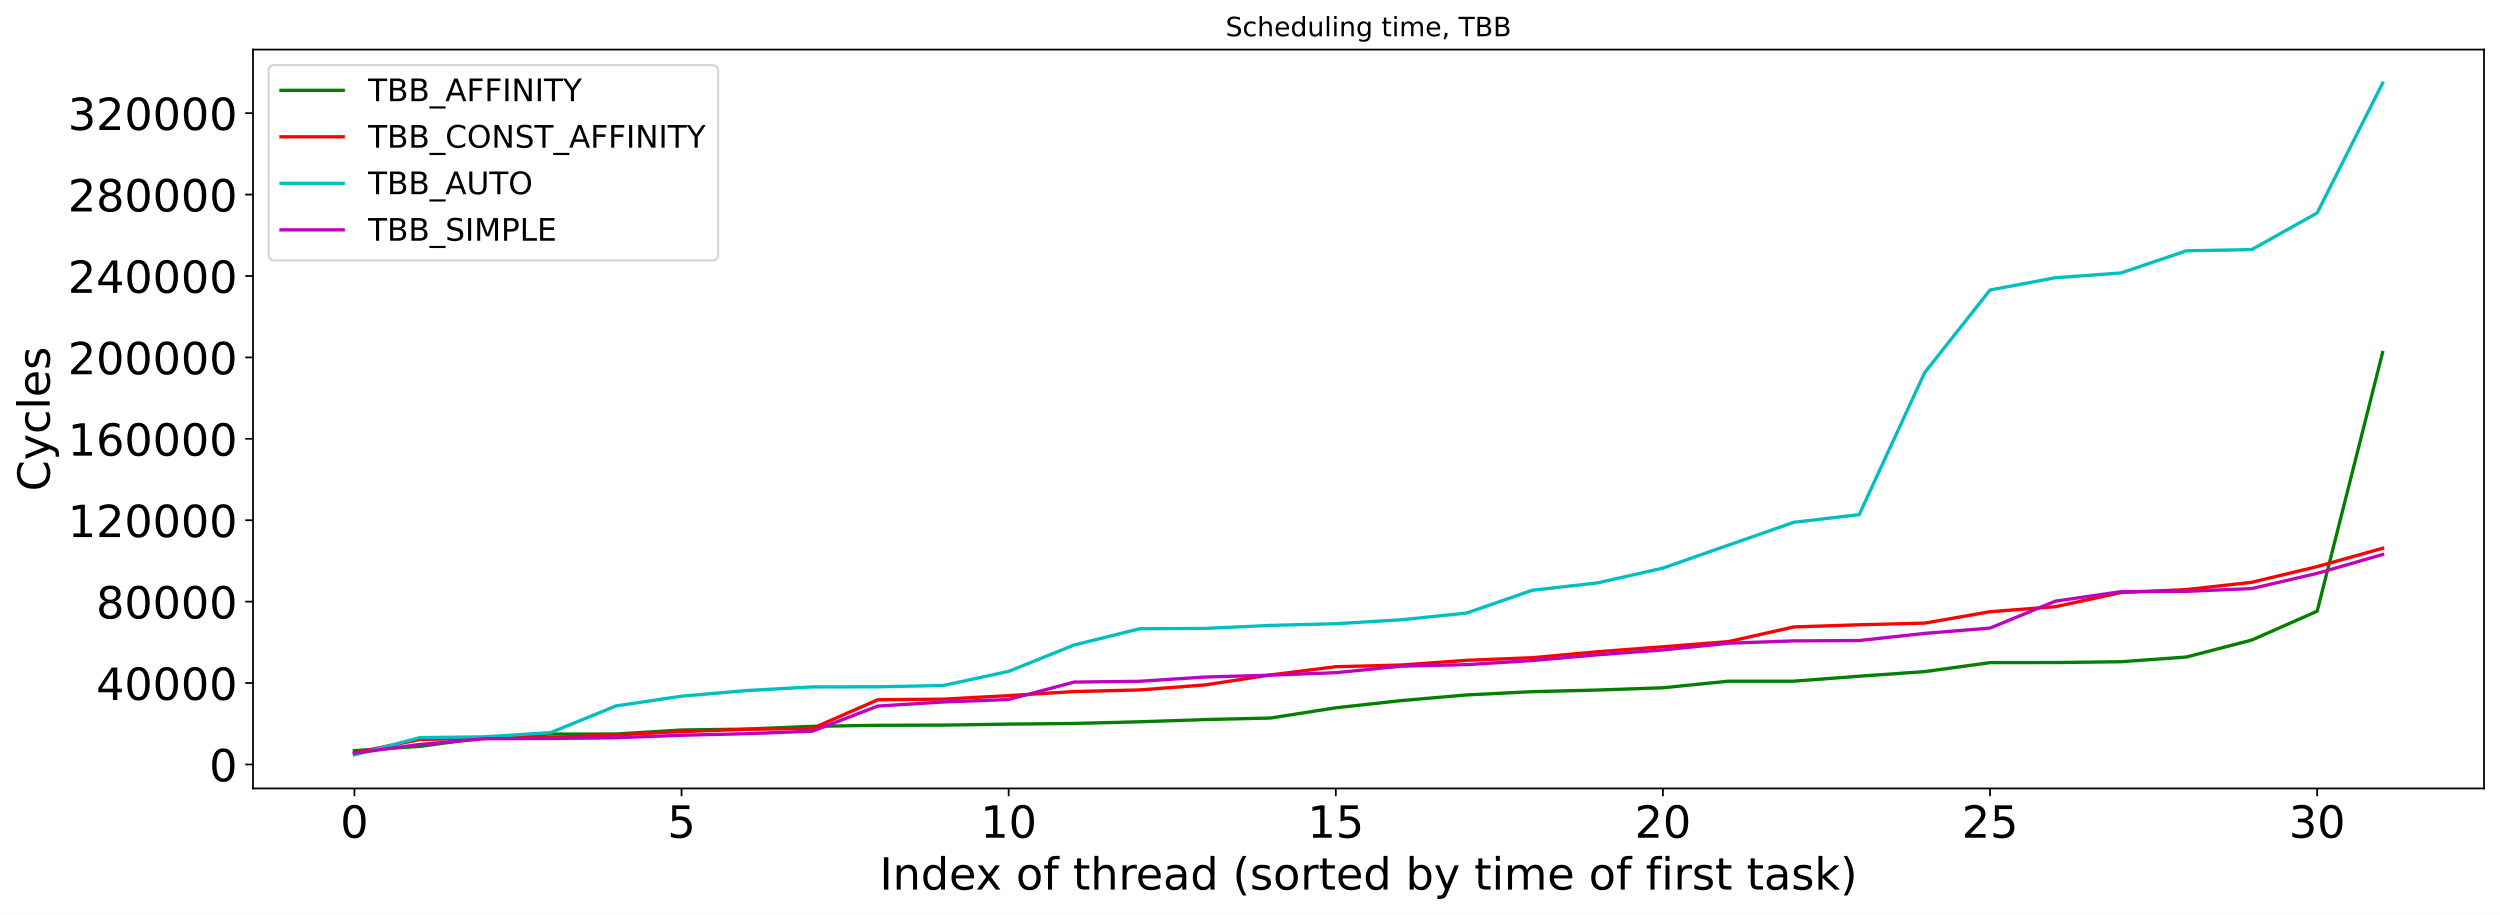
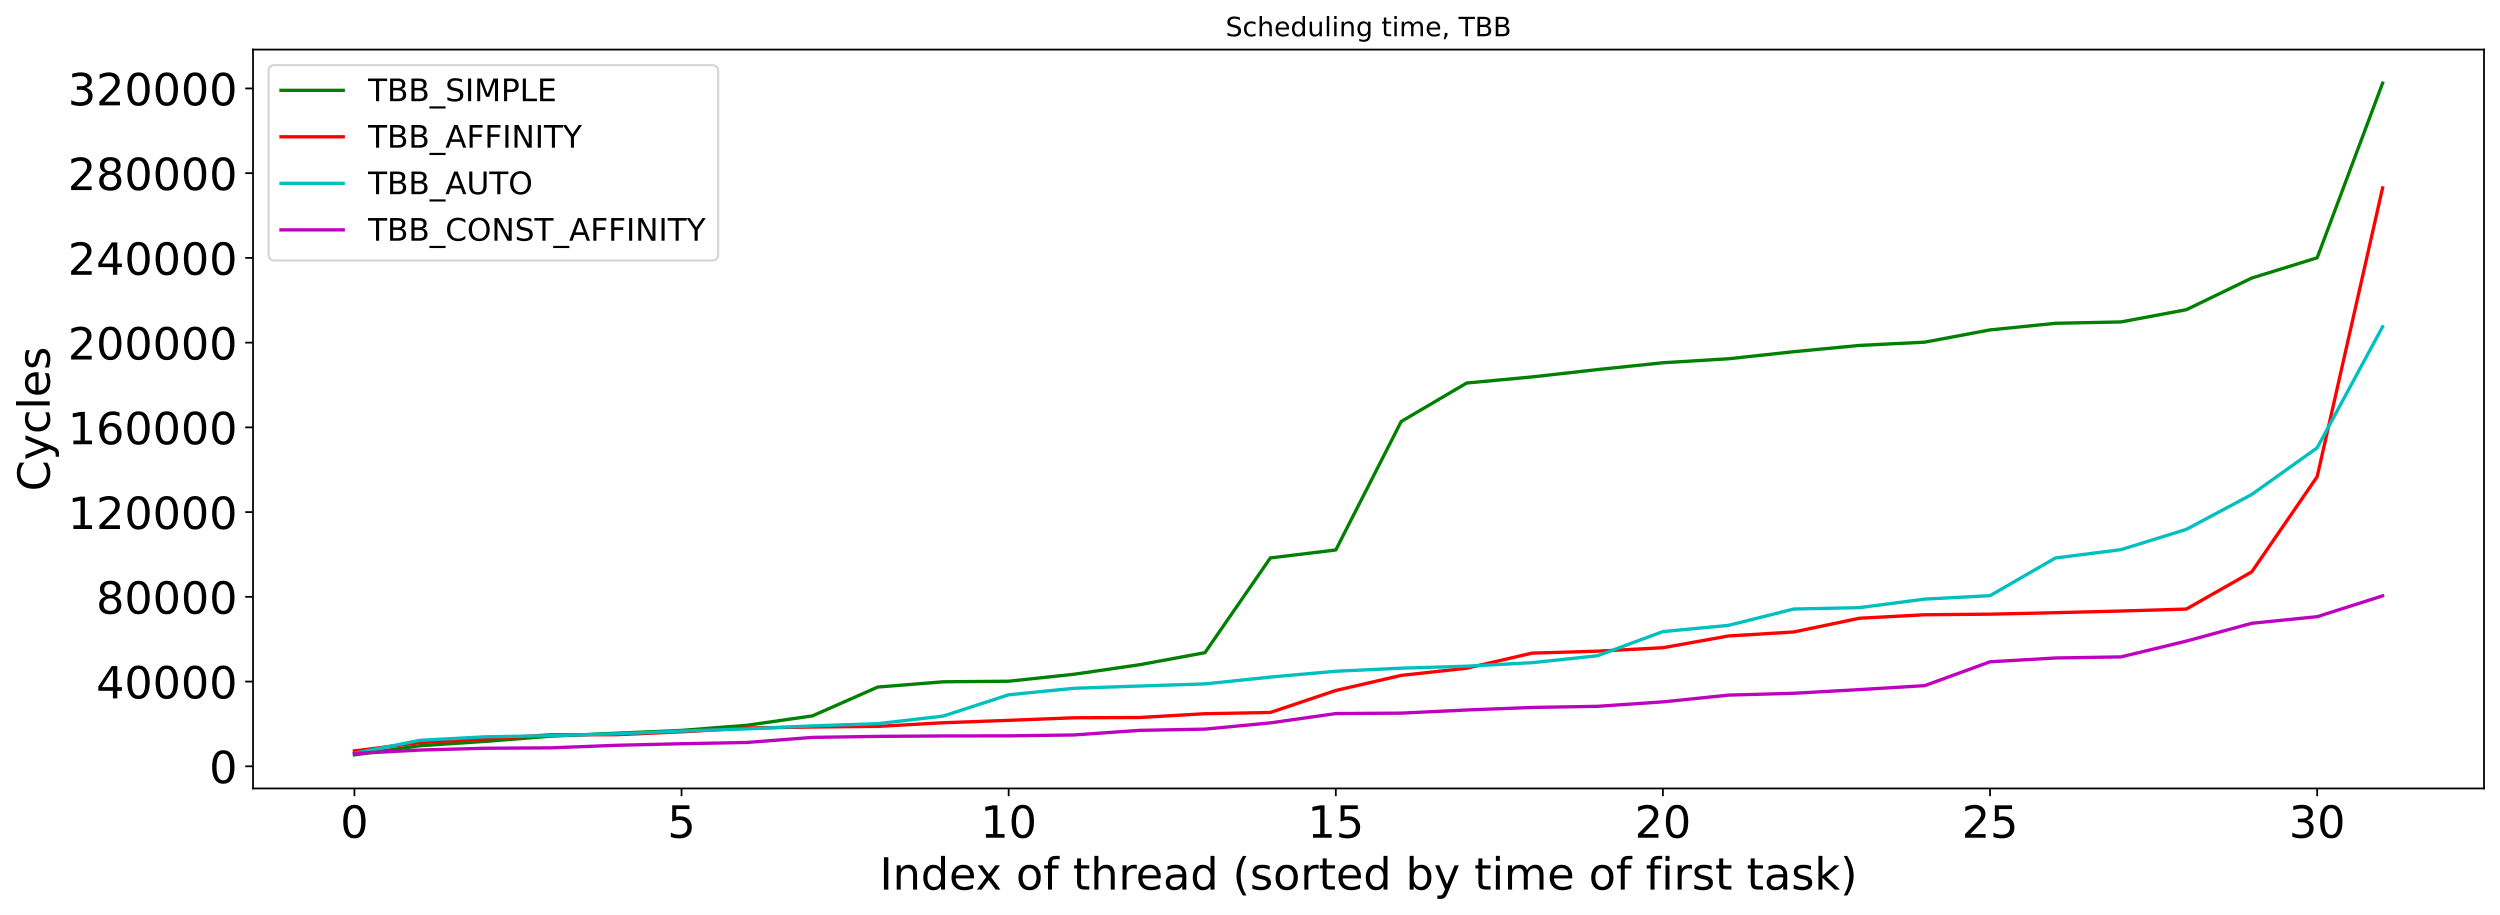
<svg xmlns="http://www.w3.org/2000/svg" xmlns:xlink="http://www.w3.org/1999/xlink" width="1125.506pt" height="411.871pt" viewBox="0 0 1125.506 411.871" version="1.1">
  <defs>
    <style type="text/css">*{stroke-linejoin: round; stroke-linecap: butt}</style>
  </defs>
  <g id="figure_1">
    <g id="patch_1">
      <path d="M -0 411.871  L 1125.506 411.871  L 1125.506 0  L -0 0  z " style="fill: #ffffff" />
    </g>
    <g id="axes_1">
      <g id="patch_2">
        <path d="M 113.906 354.958  L 1118.306 354.958  L 1118.306 22.318  L 113.906 22.318  z " style="fill: #ffffff" />
      </g>
      <g id="matplotlib.axis_1">
        <g id="xtick_1">
          <g id="line2d_1">
            <defs>
-               <path id="m3954fa3d44" d="M 0 0  L 0 3.5  " style="stroke: #000000; stroke-width: 0.8" />
-             </defs>
-             <g>
-               <use xlink:href="#m3954fa3d44" x="159.561" y="354.958" style="stroke: #000000; stroke-width: 0.8" />
+               <path id="mb4685be2c9" d="M 0 0  L 0 3.5  " style="stroke: #000000; stroke-width: 0.8" />
+             </defs>
+             <g>
+               <use xlink:href="#mb4685be2c9" x="159.561" y="354.958" style="stroke: #000000; stroke-width: 0.8" />
            </g>
          </g>
          <g id="text_1">
            <g transform="translate(153.1983 377.155) scale(0.2 -0.2)">
              <defs>
                <path id="DejaVuSans-30" d="M 2034 4250  Q 1547 4250 1301 3770  Q 1056 3291 1056 2328  Q 1056 1369 1301 889  Q 1547 409 2034 409  Q 2525 409 2770 889  Q 3016 1369 3016 2328  Q 3016 3291 2770 3770  Q 2525 4250 2034 4250  z M 2034 4750  Q 2819 4750 3233 4129  Q 3647 3509 3647 2328  Q 3647 1150 3233 529  Q 2819 -91 2034 -91  Q 1250 -91 836 529  Q 422 1150 422 2328  Q 422 3509 836 4129  Q 1250 4750 2034 4750  z " transform="scale(0.015625)" />
              </defs>
              <use xlink:href="#DejaVuSans-30" />
            </g>
          </g>
        </g>
        <g id="xtick_2">
          <g id="line2d_2">
            <g>
-               <use xlink:href="#m3954fa3d44" x="306.834" y="354.958" style="stroke: #000000; stroke-width: 0.8" />
+               <use xlink:href="#mb4685be2c9" x="306.834" y="354.958" style="stroke: #000000; stroke-width: 0.8" />
            </g>
          </g>
          <g id="text_2">
            <g transform="translate(300.471 377.155) scale(0.2 -0.2)">
              <defs>
                <path id="DejaVuSans-35" d="M 691 4666  L 3169 4666  L 3169 4134  L 1269 4134  L 1269 2991  Q 1406 3038 1543 3061  Q 1681 3084 1819 3084  Q 2600 3084 3056 2656  Q 3513 2228 3513 1497  Q 3513 744 3044 326  Q 2575 -91 1722 -91  Q 1428 -91 1123 -41  Q 819 9 494 109  L 494 744  Q 775 591 1075 516  Q 1375 441 1709 441  Q 2250 441 2565 725  Q 2881 1009 2881 1497  Q 2881 1984 2565 2268  Q 2250 2553 1709 2553  Q 1456 2553 1204 2497  Q 953 2441 691 2322  L 691 4666  z " transform="scale(0.015625)" />
              </defs>
              <use xlink:href="#DejaVuSans-35" />
            </g>
          </g>
        </g>
        <g id="xtick_3">
          <g id="line2d_3">
            <g>
-               <use xlink:href="#m3954fa3d44" x="454.106" y="354.958" style="stroke: #000000; stroke-width: 0.8" />
+               <use xlink:href="#mb4685be2c9" x="454.106" y="354.958" style="stroke: #000000; stroke-width: 0.8" />
            </g>
          </g>
          <g id="text_3">
            <g transform="translate(441.3813 377.155) scale(0.2 -0.2)">
              <defs>
                <path id="DejaVuSans-31" d="M 794 531  L 1825 531  L 1825 4091  L 703 3866  L 703 4441  L 1819 4666  L 2450 4666  L 2450 531  L 3481 531  L 3481 0  L 794 0  L 794 531  z " transform="scale(0.015625)" />
              </defs>
              <use xlink:href="#DejaVuSans-31" />
              <use xlink:href="#DejaVuSans-30" x="63.623" />
            </g>
          </g>
        </g>
        <g id="xtick_4">
          <g id="line2d_4">
            <g>
-               <use xlink:href="#m3954fa3d44" x="601.379" y="354.958" style="stroke: #000000; stroke-width: 0.8" />
+               <use xlink:href="#mb4685be2c9" x="601.379" y="354.958" style="stroke: #000000; stroke-width: 0.8" />
            </g>
          </g>
          <g id="text_4">
            <g transform="translate(588.654 377.155) scale(0.2 -0.2)">
              <use xlink:href="#DejaVuSans-31" />
              <use xlink:href="#DejaVuSans-35" x="63.623" />
            </g>
          </g>
        </g>
        <g id="xtick_5">
          <g id="line2d_5">
            <g>
-               <use xlink:href="#m3954fa3d44" x="748.652" y="354.958" style="stroke: #000000; stroke-width: 0.8" />
+               <use xlink:href="#mb4685be2c9" x="748.652" y="354.958" style="stroke: #000000; stroke-width: 0.8" />
            </g>
          </g>
          <g id="text_5">
            <g transform="translate(735.9267 377.155) scale(0.2 -0.2)">
              <defs>
                <path id="DejaVuSans-32" d="M 1228 531  L 3431 531  L 3431 0  L 469 0  L 469 531  Q 828 903 1448 1529  Q 2069 2156 2228 2338  Q 2531 2678 2651 2914  Q 2772 3150 2772 3378  Q 2772 3750 2511 3984  Q 2250 4219 1831 4219  Q 1534 4219 1204 4116  Q 875 4013 500 3803  L 500 4441  Q 881 4594 1212 4672  Q 1544 4750 1819 4750  Q 2544 4750 2975 4387  Q 3406 4025 3406 3419  Q 3406 3131 3298 2873  Q 3191 2616 2906 2266  Q 2828 2175 2409 1742  Q 1991 1309 1228 531  z " transform="scale(0.015625)" />
              </defs>
              <use xlink:href="#DejaVuSans-32" />
              <use xlink:href="#DejaVuSans-30" x="63.623" />
            </g>
          </g>
        </g>
        <g id="xtick_6">
          <g id="line2d_6">
            <g>
-               <use xlink:href="#m3954fa3d44" x="895.924" y="354.958" style="stroke: #000000; stroke-width: 0.8" />
+               <use xlink:href="#mb4685be2c9" x="895.924" y="354.958" style="stroke: #000000; stroke-width: 0.8" />
            </g>
          </g>
          <g id="text_6">
            <g transform="translate(883.1994 377.155) scale(0.2 -0.2)">
              <use xlink:href="#DejaVuSans-32" />
              <use xlink:href="#DejaVuSans-35" x="63.623" />
            </g>
          </g>
        </g>
        <g id="xtick_7">
          <g id="line2d_7">
            <g>
-               <use xlink:href="#m3954fa3d44" x="1043.197" y="354.958" style="stroke: #000000; stroke-width: 0.8" />
+               <use xlink:href="#mb4685be2c9" x="1043.197" y="354.958" style="stroke: #000000; stroke-width: 0.8" />
            </g>
          </g>
          <g id="text_7">
            <g transform="translate(1030.472 377.155) scale(0.2 -0.2)">
              <defs>
                <path id="DejaVuSans-33" d="M 2597 2516  Q 3050 2419 3304 2112  Q 3559 1806 3559 1356  Q 3559 666 3084 287  Q 2609 -91 1734 -91  Q 1441 -91 1130 -33  Q 819 25 488 141  L 488 750  Q 750 597 1062 519  Q 1375 441 1716 441  Q 2309 441 2620 675  Q 2931 909 2931 1356  Q 2931 1769 2642 2001  Q 2353 2234 1838 2234  L 1294 2234  L 1294 2753  L 1863 2753  Q 2328 2753 2575 2939  Q 2822 3125 2822 3475  Q 2822 3834 2567 4026  Q 2313 4219 1838 4219  Q 1578 4219 1281 4162  Q 984 4106 628 3988  L 628 4550  Q 988 4650 1302 4700  Q 1616 4750 1894 4750  Q 2613 4750 3031 4423  Q 3450 4097 3450 3541  Q 3450 3153 3228 2886  Q 3006 2619 2597 2516  z " transform="scale(0.015625)" />
              </defs>
              <use xlink:href="#DejaVuSans-33" />
              <use xlink:href="#DejaVuSans-30" x="63.623" />
            </g>
          </g>
        </g>
        <g id="text_8">
          <g transform="translate(395.9859 400.5113) scale(0.2 -0.2)">
            <defs>
              <path id="DejaVuSans-49" d="M 628 4666  L 1259 4666  L 1259 0  L 628 0  L 628 4666  z " transform="scale(0.015625)" />
              <path id="DejaVuSans-6e" d="M 3513 2113  L 3513 0  L 2938 0  L 2938 2094  Q 2938 2591 2744 2837  Q 2550 3084 2163 3084  Q 1697 3084 1428 2787  Q 1159 2491 1159 1978  L 1159 0  L 581 0  L 581 3500  L 1159 3500  L 1159 2956  Q 1366 3272 1645 3428  Q 1925 3584 2291 3584  Q 2894 3584 3203 3211  Q 3513 2838 3513 2113  z " transform="scale(0.015625)" />
              <path id="DejaVuSans-64" d="M 2906 2969  L 2906 4863  L 3481 4863  L 3481 0  L 2906 0  L 2906 525  Q 2725 213 2448 61  Q 2172 -91 1784 -91  Q 1150 -91 751 415  Q 353 922 353 1747  Q 353 2572 751 3078  Q 1150 3584 1784 3584  Q 2172 3584 2448 3432  Q 2725 3281 2906 2969  z M 947 1747  Q 947 1113 1208 752  Q 1469 391 1925 391  Q 2381 391 2643 752  Q 2906 1113 2906 1747  Q 2906 2381 2643 2742  Q 2381 3103 1925 3103  Q 1469 3103 1208 2742  Q 947 2381 947 1747  z " transform="scale(0.015625)" />
              <path id="DejaVuSans-65" d="M 3597 1894  L 3597 1613  L 953 1613  Q 991 1019 1311 708  Q 1631 397 2203 397  Q 2534 397 2845 478  Q 3156 559 3463 722  L 3463 178  Q 3153 47 2828 -22  Q 2503 -91 2169 -91  Q 1331 -91 842 396  Q 353 884 353 1716  Q 353 2575 817 3079  Q 1281 3584 2069 3584  Q 2775 3584 3186 3129  Q 3597 2675 3597 1894  z M 3022 2063  Q 3016 2534 2758 2815  Q 2500 3097 2075 3097  Q 1594 3097 1305 2825  Q 1016 2553 972 2059  L 3022 2063  z " transform="scale(0.015625)" />
              <path id="DejaVuSans-78" d="M 3513 3500  L 2247 1797  L 3578 0  L 2900 0  L 1881 1375  L 863 0  L 184 0  L 1544 1831  L 300 3500  L 978 3500  L 1906 2253  L 2834 3500  L 3513 3500  z " transform="scale(0.015625)" />
              <path id="DejaVuSans-20" transform="scale(0.015625)" />
              <path id="DejaVuSans-6f" d="M 1959 3097  Q 1497 3097 1228 2736  Q 959 2375 959 1747  Q 959 1119 1226 758  Q 1494 397 1959 397  Q 2419 397 2687 759  Q 2956 1122 2956 1747  Q 2956 2369 2687 2733  Q 2419 3097 1959 3097  z M 1959 3584  Q 2709 3584 3137 3096  Q 3566 2609 3566 1747  Q 3566 888 3137 398  Q 2709 -91 1959 -91  Q 1206 -91 779 398  Q 353 888 353 1747  Q 353 2609 779 3096  Q 1206 3584 1959 3584  z " transform="scale(0.015625)" />
              <path id="DejaVuSans-66" d="M 2375 4863  L 2375 4384  L 1825 4384  Q 1516 4384 1395 4259  Q 1275 4134 1275 3809  L 1275 3500  L 2222 3500  L 2222 3053  L 1275 3053  L 1275 0  L 697 0  L 697 3053  L 147 3053  L 147 3500  L 697 3500  L 697 3744  Q 697 4328 969 4595  Q 1241 4863 1831 4863  L 2375 4863  z " transform="scale(0.015625)" />
              <path id="DejaVuSans-74" d="M 1172 4494  L 1172 3500  L 2356 3500  L 2356 3053  L 1172 3053  L 1172 1153  Q 1172 725 1289 603  Q 1406 481 1766 481  L 2356 481  L 2356 0  L 1766 0  Q 1100 0 847 248  Q 594 497 594 1153  L 594 3053  L 172 3053  L 172 3500  L 594 3500  L 594 4494  L 1172 4494  z " transform="scale(0.015625)" />
              <path id="DejaVuSans-68" d="M 3513 2113  L 3513 0  L 2938 0  L 2938 2094  Q 2938 2591 2744 2837  Q 2550 3084 2163 3084  Q 1697 3084 1428 2787  Q 1159 2491 1159 1978  L 1159 0  L 581 0  L 581 4863  L 1159 4863  L 1159 2956  Q 1366 3272 1645 3428  Q 1925 3584 2291 3584  Q 2894 3584 3203 3211  Q 3513 2838 3513 2113  z " transform="scale(0.015625)" />
              <path id="DejaVuSans-72" d="M 2631 2963  Q 2534 3019 2420 3045  Q 2306 3072 2169 3072  Q 1681 3072 1420 2755  Q 1159 2438 1159 1844  L 1159 0  L 581 0  L 581 3500  L 1159 3500  L 1159 2956  Q 1341 3275 1631 3429  Q 1922 3584 2338 3584  Q 2397 3584 2469 3576  Q 2541 3569 2628 3553  L 2631 2963  z " transform="scale(0.015625)" />
              <path id="DejaVuSans-61" d="M 2194 1759  Q 1497 1759 1228 1600  Q 959 1441 959 1056  Q 959 750 1161 570  Q 1363 391 1709 391  Q 2188 391 2477 730  Q 2766 1069 2766 1631  L 2766 1759  L 2194 1759  z M 3341 1997  L 3341 0  L 2766 0  L 2766 531  Q 2569 213 2275 61  Q 1981 -91 1556 -91  Q 1019 -91 701 211  Q 384 513 384 1019  Q 384 1609 779 1909  Q 1175 2209 1959 2209  L 2766 2209  L 2766 2266  Q 2766 2663 2505 2880  Q 2244 3097 1772 3097  Q 1472 3097 1187 3025  Q 903 2953 641 2809  L 641 3341  Q 956 3463 1253 3523  Q 1550 3584 1831 3584  Q 2591 3584 2966 3190  Q 3341 2797 3341 1997  z " transform="scale(0.015625)" />
              <path id="DejaVuSans-28" d="M 1984 4856  Q 1566 4138 1362 3434  Q 1159 2731 1159 2009  Q 1159 1288 1364 580  Q 1569 -128 1984 -844  L 1484 -844  Q 1016 -109 783 600  Q 550 1309 550 2009  Q 550 2706 781 3412  Q 1013 4119 1484 4856  L 1984 4856  z " transform="scale(0.015625)" />
              <path id="DejaVuSans-73" d="M 2834 3397  L 2834 2853  Q 2591 2978 2328 3040  Q 2066 3103 1784 3103  Q 1356 3103 1142 2972  Q 928 2841 928 2578  Q 928 2378 1081 2264  Q 1234 2150 1697 2047  L 1894 2003  Q 2506 1872 2764 1633  Q 3022 1394 3022 966  Q 3022 478 2636 193  Q 2250 -91 1575 -91  Q 1294 -91 989 -36  Q 684 19 347 128  L 347 722  Q 666 556 975 473  Q 1284 391 1588 391  Q 1994 391 2212 530  Q 2431 669 2431 922  Q 2431 1156 2273 1281  Q 2116 1406 1581 1522  L 1381 1569  Q 847 1681 609 1914  Q 372 2147 372 2553  Q 372 3047 722 3315  Q 1072 3584 1716 3584  Q 2034 3584 2315 3537  Q 2597 3491 2834 3397  z " transform="scale(0.015625)" />
              <path id="DejaVuSans-62" d="M 3116 1747  Q 3116 2381 2855 2742  Q 2594 3103 2138 3103  Q 1681 3103 1420 2742  Q 1159 2381 1159 1747  Q 1159 1113 1420 752  Q 1681 391 2138 391  Q 2594 391 2855 752  Q 3116 1113 3116 1747  z M 1159 2969  Q 1341 3281 1617 3432  Q 1894 3584 2278 3584  Q 2916 3584 3314 3078  Q 3713 2572 3713 1747  Q 3713 922 3314 415  Q 2916 -91 2278 -91  Q 1894 -91 1617 61  Q 1341 213 1159 525  L 1159 0  L 581 0  L 581 4863  L 1159 4863  L 1159 2969  z " transform="scale(0.015625)" />
              <path id="DejaVuSans-79" d="M 2059 -325  Q 1816 -950 1584 -1140  Q 1353 -1331 966 -1331  L 506 -1331  L 506 -850  L 844 -850  Q 1081 -850 1212 -737  Q 1344 -625 1503 -206  L 1606 56  L 191 3500  L 800 3500  L 1894 763  L 2988 3500  L 3597 3500  L 2059 -325  z " transform="scale(0.015625)" />
              <path id="DejaVuSans-69" d="M 603 3500  L 1178 3500  L 1178 0  L 603 0  L 603 3500  z M 603 4863  L 1178 4863  L 1178 4134  L 603 4134  L 603 4863  z " transform="scale(0.015625)" />
              <path id="DejaVuSans-6d" d="M 3328 2828  Q 3544 3216 3844 3400  Q 4144 3584 4550 3584  Q 5097 3584 5394 3201  Q 5691 2819 5691 2113  L 5691 0  L 5113 0  L 5113 2094  Q 5113 2597 4934 2840  Q 4756 3084 4391 3084  Q 3944 3084 3684 2787  Q 3425 2491 3425 1978  L 3425 0  L 2847 0  L 2847 2094  Q 2847 2600 2669 2842  Q 2491 3084 2119 3084  Q 1678 3084 1418 2786  Q 1159 2488 1159 1978  L 1159 0  L 581 0  L 581 3500  L 1159 3500  L 1159 2956  Q 1356 3278 1631 3431  Q 1906 3584 2284 3584  Q 2666 3584 2933 3390  Q 3200 3197 3328 2828  z " transform="scale(0.015625)" />
              <path id="DejaVuSans-6b" d="M 581 4863  L 1159 4863  L 1159 1991  L 2875 3500  L 3609 3500  L 1753 1863  L 3688 0  L 2938 0  L 1159 1709  L 1159 0  L 581 0  L 581 4863  z " transform="scale(0.015625)" />
              <path id="DejaVuSans-29" d="M 513 4856  L 1013 4856  Q 1481 4119 1714 3412  Q 1947 2706 1947 2009  Q 1947 1309 1714 600  Q 1481 -109 1013 -844  L 513 -844  Q 928 -128 1133 580  Q 1338 1288 1338 2009  Q 1338 2731 1133 3434  Q 928 4138 513 4856  z " transform="scale(0.015625)" />
            </defs>
            <use xlink:href="#DejaVuSans-49" />
            <use xlink:href="#DejaVuSans-6e" x="29.492" />
            <use xlink:href="#DejaVuSans-64" x="92.871" />
            <use xlink:href="#DejaVuSans-65" x="156.348" />
            <use xlink:href="#DejaVuSans-78" x="216.121" />
            <use xlink:href="#DejaVuSans-20" x="275.301" />
            <use xlink:href="#DejaVuSans-6f" x="307.088" />
            <use xlink:href="#DejaVuSans-66" x="368.27" />
            <use xlink:href="#DejaVuSans-20" x="403.475" />
            <use xlink:href="#DejaVuSans-74" x="435.262" />
            <use xlink:href="#DejaVuSans-68" x="474.471" />
            <use xlink:href="#DejaVuSans-72" x="537.85" />
            <use xlink:href="#DejaVuSans-65" x="576.713" />
            <use xlink:href="#DejaVuSans-61" x="638.236" />
            <use xlink:href="#DejaVuSans-64" x="699.516" />
            <use xlink:href="#DejaVuSans-20" x="762.992" />
            <use xlink:href="#DejaVuSans-28" x="794.779" />
            <use xlink:href="#DejaVuSans-73" x="833.793" />
            <use xlink:href="#DejaVuSans-6f" x="885.893" />
            <use xlink:href="#DejaVuSans-72" x="947.074" />
            <use xlink:href="#DejaVuSans-74" x="988.188" />
            <use xlink:href="#DejaVuSans-65" x="1027.396" />
            <use xlink:href="#DejaVuSans-64" x="1088.92" />
            <use xlink:href="#DejaVuSans-20" x="1152.396" />
            <use xlink:href="#DejaVuSans-62" x="1184.184" />
            <use xlink:href="#DejaVuSans-79" x="1247.66" />
            <use xlink:href="#DejaVuSans-20" x="1306.84" />
            <use xlink:href="#DejaVuSans-74" x="1338.627" />
            <use xlink:href="#DejaVuSans-69" x="1377.836" />
            <use xlink:href="#DejaVuSans-6d" x="1405.619" />
            <use xlink:href="#DejaVuSans-65" x="1503.031" />
            <use xlink:href="#DejaVuSans-20" x="1564.555" />
            <use xlink:href="#DejaVuSans-6f" x="1596.342" />
            <use xlink:href="#DejaVuSans-66" x="1657.523" />
            <use xlink:href="#DejaVuSans-20" x="1692.729" />
            <use xlink:href="#DejaVuSans-66" x="1724.516" />
            <use xlink:href="#DejaVuSans-69" x="1759.721" />
            <use xlink:href="#DejaVuSans-72" x="1787.504" />
            <use xlink:href="#DejaVuSans-73" x="1828.617" />
            <use xlink:href="#DejaVuSans-74" x="1880.717" />
            <use xlink:href="#DejaVuSans-20" x="1919.926" />
            <use xlink:href="#DejaVuSans-74" x="1951.713" />
            <use xlink:href="#DejaVuSans-61" x="1990.922" />
            <use xlink:href="#DejaVuSans-73" x="2052.201" />
            <use xlink:href="#DejaVuSans-6b" x="2104.301" />
            <use xlink:href="#DejaVuSans-29" x="2162.211" />
          </g>
        </g>
      </g>
      <g id="matplotlib.axis_2">
        <g id="ytick_1">
          <g id="line2d_8">
            <defs>
-               <path id="meccf3fe2ab" d="M 0 0  L -3.5 0  " style="stroke: #000000; stroke-width: 0.8" />
-             </defs>
-             <g>
-               <use xlink:href="#meccf3fe2ab" x="113.906" y="344.163" style="stroke: #000000; stroke-width: 0.8" />
+               <path id="m8a1402034c" d="M 0 0  L -3.5 0  " style="stroke: #000000; stroke-width: 0.8" />
+             </defs>
+             <g>
+               <use xlink:href="#m8a1402034c" x="113.906" y="344.982" style="stroke: #000000; stroke-width: 0.8" />
            </g>
          </g>
          <g id="text_9">
-             <g transform="translate(94.18125 351.7616) scale(0.2 -0.2)">
+             <g transform="translate(94.18125 352.5804) scale(0.2 -0.2)">
              <use xlink:href="#DejaVuSans-30" />
            </g>
          </g>
        </g>
        <g id="ytick_2">
          <g id="line2d_9">
            <g>
-               <use xlink:href="#meccf3fe2ab" x="113.906" y="307.51" style="stroke: #000000; stroke-width: 0.8" />
+               <use xlink:href="#m8a1402034c" x="113.906" y="306.837" style="stroke: #000000; stroke-width: 0.8" />
            </g>
          </g>
          <g id="text_10">
-             <g transform="translate(43.28125 315.1088) scale(0.2 -0.2)">
+             <g transform="translate(43.28125 314.4352) scale(0.2 -0.2)">
              <defs>
                <path id="DejaVuSans-34" d="M 2419 4116  L 825 1625  L 2419 1625  L 2419 4116  z M 2253 4666  L 3047 4666  L 3047 1625  L 3713 1625  L 3713 1100  L 3047 1100  L 3047 0  L 2419 0  L 2419 1100  L 313 1100  L 313 1709  L 2253 4666  z " transform="scale(0.015625)" />
              </defs>
              <use xlink:href="#DejaVuSans-34" />
              <use xlink:href="#DejaVuSans-30" x="63.623" />
              <use xlink:href="#DejaVuSans-30" x="127.246" />
              <use xlink:href="#DejaVuSans-30" x="190.869" />
              <use xlink:href="#DejaVuSans-30" x="254.492" />
            </g>
          </g>
        </g>
        <g id="ytick_3">
          <g id="line2d_10">
            <g>
-               <use xlink:href="#meccf3fe2ab" x="113.906" y="270.858" style="stroke: #000000; stroke-width: 0.8" />
+               <use xlink:href="#m8a1402034c" x="113.906" y="268.692" style="stroke: #000000; stroke-width: 0.8" />
            </g>
          </g>
          <g id="text_11">
-             <g transform="translate(43.28125 278.4561) scale(0.2 -0.2)">
+             <g transform="translate(43.28125 276.29) scale(0.2 -0.2)">
              <defs>
                <path id="DejaVuSans-38" d="M 2034 2216  Q 1584 2216 1326 1975  Q 1069 1734 1069 1313  Q 1069 891 1326 650  Q 1584 409 2034 409  Q 2484 409 2743 651  Q 3003 894 3003 1313  Q 3003 1734 2745 1975  Q 2488 2216 2034 2216  z M 1403 2484  Q 997 2584 770 2862  Q 544 3141 544 3541  Q 544 4100 942 4425  Q 1341 4750 2034 4750  Q 2731 4750 3128 4425  Q 3525 4100 3525 3541  Q 3525 3141 3298 2862  Q 3072 2584 2669 2484  Q 3125 2378 3379 2068  Q 3634 1759 3634 1313  Q 3634 634 3220 271  Q 2806 -91 2034 -91  Q 1263 -91 848 271  Q 434 634 434 1313  Q 434 1759 690 2068  Q 947 2378 1403 2484  z M 1172 3481  Q 1172 3119 1398 2916  Q 1625 2713 2034 2713  Q 2441 2713 2670 2916  Q 2900 3119 2900 3481  Q 2900 3844 2670 4047  Q 2441 4250 2034 4250  Q 1625 4250 1398 4047  Q 1172 3844 1172 3481  z " transform="scale(0.015625)" />
              </defs>
              <use xlink:href="#DejaVuSans-38" />
              <use xlink:href="#DejaVuSans-30" x="63.623" />
              <use xlink:href="#DejaVuSans-30" x="127.246" />
              <use xlink:href="#DejaVuSans-30" x="190.869" />
              <use xlink:href="#DejaVuSans-30" x="254.492" />
            </g>
          </g>
        </g>
        <g id="ytick_4">
          <g id="line2d_11">
            <g>
-               <use xlink:href="#meccf3fe2ab" x="113.906" y="234.205" style="stroke: #000000; stroke-width: 0.8" />
+               <use xlink:href="#m8a1402034c" x="113.906" y="230.546" style="stroke: #000000; stroke-width: 0.8" />
            </g>
          </g>
          <g id="text_12">
-             <g transform="translate(30.55625 241.8033) scale(0.2 -0.2)">
+             <g transform="translate(30.55625 238.1448) scale(0.2 -0.2)">
              <use xlink:href="#DejaVuSans-31" />
              <use xlink:href="#DejaVuSans-32" x="63.623" />
              <use xlink:href="#DejaVuSans-30" x="127.246" />
              <use xlink:href="#DejaVuSans-30" x="190.869" />
              <use xlink:href="#DejaVuSans-30" x="254.492" />
              <use xlink:href="#DejaVuSans-30" x="318.115" />
            </g>
          </g>
        </g>
        <g id="ytick_5">
          <g id="line2d_12">
            <g>
-               <use xlink:href="#meccf3fe2ab" x="113.906" y="197.552" style="stroke: #000000; stroke-width: 0.8" />
+               <use xlink:href="#m8a1402034c" x="113.906" y="192.401" style="stroke: #000000; stroke-width: 0.8" />
            </g>
          </g>
          <g id="text_13">
-             <g transform="translate(30.55625 205.1505) scale(0.2 -0.2)">
+             <g transform="translate(30.55625 199.9996) scale(0.2 -0.2)">
              <defs>
                <path id="DejaVuSans-36" d="M 2113 2584  Q 1688 2584 1439 2293  Q 1191 2003 1191 1497  Q 1191 994 1439 701  Q 1688 409 2113 409  Q 2538 409 2786 701  Q 3034 994 3034 1497  Q 3034 2003 2786 2293  Q 2538 2584 2113 2584  z M 3366 4563  L 3366 3988  Q 3128 4100 2886 4159  Q 2644 4219 2406 4219  Q 1781 4219 1451 3797  Q 1122 3375 1075 2522  Q 1259 2794 1537 2939  Q 1816 3084 2150 3084  Q 2853 3084 3261 2657  Q 3669 2231 3669 1497  Q 3669 778 3244 343  Q 2819 -91 2113 -91  Q 1303 -91 875 529  Q 447 1150 447 2328  Q 447 3434 972 4092  Q 1497 4750 2381 4750  Q 2619 4750 2861 4703  Q 3103 4656 3366 4563  z " transform="scale(0.015625)" />
              </defs>
              <use xlink:href="#DejaVuSans-31" />
              <use xlink:href="#DejaVuSans-36" x="63.623" />
              <use xlink:href="#DejaVuSans-30" x="127.246" />
              <use xlink:href="#DejaVuSans-30" x="190.869" />
              <use xlink:href="#DejaVuSans-30" x="254.492" />
              <use xlink:href="#DejaVuSans-30" x="318.115" />
            </g>
          </g>
        </g>
        <g id="ytick_6">
          <g id="line2d_13">
            <g>
-               <use xlink:href="#meccf3fe2ab" x="113.906" y="160.899" style="stroke: #000000; stroke-width: 0.8" />
+               <use xlink:href="#m8a1402034c" x="113.906" y="154.256" style="stroke: #000000; stroke-width: 0.8" />
            </g>
          </g>
          <g id="text_14">
-             <g transform="translate(30.55625 168.4977) scale(0.2 -0.2)">
+             <g transform="translate(30.55625 161.8544) scale(0.2 -0.2)">
              <use xlink:href="#DejaVuSans-32" />
              <use xlink:href="#DejaVuSans-30" x="63.623" />
              <use xlink:href="#DejaVuSans-30" x="127.246" />
              <use xlink:href="#DejaVuSans-30" x="190.869" />
              <use xlink:href="#DejaVuSans-30" x="254.492" />
              <use xlink:href="#DejaVuSans-30" x="318.115" />
            </g>
          </g>
        </g>
        <g id="ytick_7">
          <g id="line2d_14">
            <g>
-               <use xlink:href="#meccf3fe2ab" x="113.906" y="124.247" style="stroke: #000000; stroke-width: 0.8" />
+               <use xlink:href="#m8a1402034c" x="113.906" y="116.111" style="stroke: #000000; stroke-width: 0.8" />
            </g>
          </g>
          <g id="text_15">
-             <g transform="translate(30.55625 131.845) scale(0.2 -0.2)">
+             <g transform="translate(30.55625 123.7092) scale(0.2 -0.2)">
              <use xlink:href="#DejaVuSans-32" />
              <use xlink:href="#DejaVuSans-34" x="63.623" />
              <use xlink:href="#DejaVuSans-30" x="127.246" />
              <use xlink:href="#DejaVuSans-30" x="190.869" />
              <use xlink:href="#DejaVuSans-30" x="254.492" />
              <use xlink:href="#DejaVuSans-30" x="318.115" />
            </g>
          </g>
        </g>
        <g id="ytick_8">
          <g id="line2d_15">
            <g>
-               <use xlink:href="#meccf3fe2ab" x="113.906" y="87.594" style="stroke: #000000; stroke-width: 0.8" />
+               <use xlink:href="#m8a1402034c" x="113.906" y="77.966" style="stroke: #000000; stroke-width: 0.8" />
            </g>
          </g>
          <g id="text_16">
-             <g transform="translate(30.55625 95.19221) scale(0.2 -0.2)">
+             <g transform="translate(30.55625 85.56395) scale(0.2 -0.2)">
              <use xlink:href="#DejaVuSans-32" />
              <use xlink:href="#DejaVuSans-38" x="63.623" />
              <use xlink:href="#DejaVuSans-30" x="127.246" />
              <use xlink:href="#DejaVuSans-30" x="190.869" />
              <use xlink:href="#DejaVuSans-30" x="254.492" />
              <use xlink:href="#DejaVuSans-30" x="318.115" />
            </g>
          </g>
        </g>
        <g id="ytick_9">
          <g id="line2d_16">
            <g>
-               <use xlink:href="#meccf3fe2ab" x="113.906" y="50.941" style="stroke: #000000; stroke-width: 0.8" />
+               <use xlink:href="#m8a1402034c" x="113.906" y="39.82" style="stroke: #000000; stroke-width: 0.8" />
            </g>
          </g>
          <g id="text_17">
-             <g transform="translate(30.55625 58.53944) scale(0.2 -0.2)">
+             <g transform="translate(30.55625 47.41873) scale(0.2 -0.2)">
              <use xlink:href="#DejaVuSans-33" />
              <use xlink:href="#DejaVuSans-32" x="63.623" />
              <use xlink:href="#DejaVuSans-30" x="127.246" />
              <use xlink:href="#DejaVuSans-30" x="190.869" />
              <use xlink:href="#DejaVuSans-30" x="254.492" />
              <use xlink:href="#DejaVuSans-30" x="318.115" />
            </g>
          </g>
        </g>
        <g id="text_18">
          <g transform="translate(22.39688 221.1788) rotate(-90) scale(0.2 -0.2)">
            <defs>
              <path id="DejaVuSans-43" d="M 4122 4306  L 4122 3641  Q 3803 3938 3442 4084  Q 3081 4231 2675 4231  Q 1875 4231 1450 3742  Q 1025 3253 1025 2328  Q 1025 1406 1450 917  Q 1875 428 2675 428  Q 3081 428 3442 575  Q 3803 722 4122 1019  L 4122 359  Q 3791 134 3420 21  Q 3050 -91 2638 -91  Q 1578 -91 968 557  Q 359 1206 359 2328  Q 359 3453 968 4101  Q 1578 4750 2638 4750  Q 3056 4750 3426 4639  Q 3797 4528 4122 4306  z " transform="scale(0.015625)" />
              <path id="DejaVuSans-63" d="M 3122 3366  L 3122 2828  Q 2878 2963 2633 3030  Q 2388 3097 2138 3097  Q 1578 3097 1268 2742  Q 959 2388 959 1747  Q 959 1106 1268 751  Q 1578 397 2138 397  Q 2388 397 2633 464  Q 2878 531 3122 666  L 3122 134  Q 2881 22 2623 -34  Q 2366 -91 2075 -91  Q 1284 -91 818 406  Q 353 903 353 1747  Q 353 2603 823 3093  Q 1294 3584 2113 3584  Q 2378 3584 2631 3529  Q 2884 3475 3122 3366  z " transform="scale(0.015625)" />
              <path id="DejaVuSans-6c" d="M 603 4863  L 1178 4863  L 1178 0  L 603 0  L 603 4863  z " transform="scale(0.015625)" />
            </defs>
            <use xlink:href="#DejaVuSans-43" />
            <use xlink:href="#DejaVuSans-79" x="69.824" />
            <use xlink:href="#DejaVuSans-63" x="129.004" />
            <use xlink:href="#DejaVuSans-6c" x="183.984" />
            <use xlink:href="#DejaVuSans-65" x="211.768" />
            <use xlink:href="#DejaVuSans-73" x="273.291" />
          </g>
        </g>
      </g>
      <g id="line2d_17">
-         <path d="M 159.561 337.936  L 189.015 336.03  L 218.47 331.994  L 247.924 330.479  L 277.379 330.455  L 306.834 328.643  L 336.288 328.238  L 365.743 326.989  L 395.197 326.535  L 424.652 326.442  L 454.106 325.998  L 483.561 325.71  L 513.015 324.955  L 542.47 323.951  L 571.924 323.26  L 601.379 318.645  L 630.834 315.405  L 660.288 312.854  L 689.743 311.394  L 719.197 310.657  L 748.652 309.638  L 778.106 306.667  L 807.561 306.666  L 837.015 304.424  L 866.47 302.357  L 895.924 298.314  L 925.379 298.279  L 954.834 297.922  L 984.288 295.792  L 1013.743 288.15  L 1043.197 275.157  L 1072.652 158.698  " clip-path="url(#p3225e839c6)" style="fill: none; stroke: #008000; stroke-width: 1.5; stroke-linecap: square" />
+         <path d="M 159.561 339.838  L 189.015 335.732  L 218.47 333.767  L 247.924 331.429  L 277.379 330.096  L 306.834 328.826  L 336.288 326.52  L 365.743 322.286  L 395.197 309.309  L 424.652 306.944  L 454.106 306.688  L 483.561 303.539  L 513.015 299.261  L 542.47 293.833  L 571.924 251.175  L 601.379 247.595  L 630.834 189.75  L 660.288 172.442  L 689.743 169.686  L 719.197 166.375  L 748.652 163.31  L 778.106 161.515  L 807.561 158.334  L 837.015 155.515  L 866.47 154.037  L 895.924 148.521  L 925.379 145.545  L 954.834 144.937  L 984.288 139.427  L 1013.743 125.176  L 1043.197 116.054  L 1072.652 37.438  " clip-path="url(#pbc35281b84)" style="fill: none; stroke: #008000; stroke-width: 1.5; stroke-linecap: square" />
      </g>
      <g id="line2d_18">
-         <path d="M 159.561 338.922  L 189.015 332.902  L 218.47 332.293  L 247.924 332.033  L 277.379 330.871  L 306.834 329.352  L 336.288 328.346  L 365.743 327.913  L 395.197 315.022  L 424.652 314.753  L 454.106 313.17  L 483.561 311.33  L 513.015 310.613  L 542.47 308.35  L 571.924 303.849  L 601.379 300.143  L 630.834 299.395  L 660.288 297.273  L 689.743 296.104  L 719.197 293.419  L 748.652 291.178  L 778.106 288.845  L 807.561 282.251  L 837.015 281.272  L 866.47 280.527  L 895.924 275.388  L 925.379 273.126  L 954.834 266.764  L 984.288 265.433  L 1013.743 262.151  L 1043.197 255.077  L 1072.652 246.832  " clip-path="url(#p3225e839c6)" style="fill: none; stroke: #ff0000; stroke-width: 1.5; stroke-linecap: square" />
+         <path d="M 159.561 338.066  L 189.015 334.322  L 218.47 332.724  L 247.924 330.807  L 277.379 330.765  L 306.834 329.465  L 336.288 327.748  L 365.743 327.304  L 395.197 327.023  L 424.652 325.385  L 454.106 324.298  L 483.561 323.148  L 513.015 323.018  L 542.47 321.313  L 571.924 320.748  L 601.379 310.852  L 630.834 304.062  L 660.288 300.823  L 689.743 294.035  L 719.197 293.16  L 748.652 291.6  L 778.106 286.315  L 807.561 284.51  L 837.015 278.339  L 866.47 276.769  L 895.924 276.496  L 925.379 275.834  L 954.834 275.081  L 984.288 274.192  L 1013.743 257.456  L 1043.197 214.594  L 1072.652 84.614  " clip-path="url(#pbc35281b84)" style="fill: none; stroke: #ff0000; stroke-width: 1.5; stroke-linecap: square" />
      </g>
      <g id="line2d_19">
-         <path d="M 159.561 339.838  L 189.015 332.084  L 218.47 331.714  L 247.924 329.804  L 277.379 317.786  L 306.834 313.41  L 336.288 310.877  L 365.743 309.251  L 395.197 309.191  L 424.652 308.603  L 454.106 302.238  L 483.561 290.384  L 513.015 283.074  L 542.47 282.916  L 571.924 281.56  L 601.379 280.791  L 630.834 279.029  L 660.288 275.987  L 689.743 265.757  L 719.197 262.42  L 748.652 255.755  L 778.106 245.433  L 807.561 235.139  L 837.015 231.694  L 866.47 167.785  L 895.924 130.556  L 925.379 125.022  L 954.834 122.896  L 984.288 112.915  L 1013.743 112.362  L 1043.197 95.859  L 1072.652 37.438  " clip-path="url(#p3225e839c6)" style="fill: none; stroke: #00bfbf; stroke-width: 1.5; stroke-linecap: square" />
+         <path d="M 159.561 339.119  L 189.015 333.296  L 218.47 331.706  L 247.924 331.196  L 277.379 330.355  L 306.834 329.131  L 336.288 328.152  L 365.743 326.785  L 395.197 325.791  L 424.652 322.366  L 454.106 312.786  L 483.561 309.862  L 513.015 308.849  L 542.47 307.893  L 571.924 304.811  L 601.379 302.195  L 630.834 300.814  L 660.288 299.919  L 689.743 298.34  L 719.197 295.212  L 748.652 284.337  L 778.106 281.541  L 807.561 274.175  L 837.015 273.559  L 866.47 269.723  L 895.924 268.163  L 925.379 251.192  L 954.834 247.454  L 984.288 238.326  L 1013.743 222.612  L 1043.197 201.606  L 1072.652 147.123  " clip-path="url(#pbc35281b84)" style="fill: none; stroke: #00bfbf; stroke-width: 1.5; stroke-linecap: square" />
      </g>
      <g id="line2d_20">
-         <path d="M 159.561 339.067  L 189.015 335.145  L 218.47 332.585  L 247.924 332.453  L 277.379 332.154  L 306.834 331.019  L 336.288 330.307  L 365.743 329.174  L 395.197 317.878  L 424.652 316.036  L 454.106 314.911  L 483.561 307.082  L 513.015 306.719  L 542.47 304.809  L 571.924 303.975  L 601.379 302.835  L 630.834 299.916  L 660.288 299.216  L 689.743 297.383  L 719.197 294.79  L 748.652 292.607  L 778.106 289.584  L 807.561 288.53  L 837.015 288.372  L 866.47 285.161  L 895.924 282.757  L 925.379 270.634  L 954.834 266.369  L 984.288 266.21  L 1013.743 264.973  L 1043.197 258.124  L 1072.652 249.639  " clip-path="url(#p3225e839c6)" style="fill: none; stroke: #bf00bf; stroke-width: 1.5; stroke-linecap: square" />
+         <path d="M 159.561 339.228  L 189.015 337.671  L 218.47 336.861  L 247.924 336.685  L 277.379 335.539  L 306.834 334.824  L 336.288 334.259  L 365.743 331.976  L 395.197 331.519  L 424.652 331.324  L 454.106 331.288  L 483.561 330.88  L 513.015 328.81  L 542.47 328.255  L 571.924 325.438  L 601.379 321.246  L 630.834 321.052  L 660.288 319.64  L 689.743 318.502  L 719.197 317.985  L 748.652 315.986  L 778.106 312.944  L 807.561 312.11  L 837.015 310.459  L 866.47 308.681  L 895.924 297.938  L 925.379 296.227  L 954.834 295.733  L 984.288 288.621  L 1013.743 280.599  L 1043.197 277.623  L 1072.652 268.253  " clip-path="url(#pbc35281b84)" style="fill: none; stroke: #bf00bf; stroke-width: 1.5; stroke-linecap: square" />
      </g>
      <g id="patch_3">
        <path d="M 113.906 354.958  L 113.906 22.318  " style="fill: none; stroke: #000000; stroke-width: 0.8; stroke-linejoin: miter; stroke-linecap: square" />
      </g>
      <g id="patch_4">
        <path d="M 1118.306 354.958  L 1118.306 22.318  " style="fill: none; stroke: #000000; stroke-width: 0.8; stroke-linejoin: miter; stroke-linecap: square" />
      </g>
      <g id="patch_5">
        <path d="M 113.906 354.958  L 1118.306 354.958  " style="fill: none; stroke: #000000; stroke-width: 0.8; stroke-linejoin: miter; stroke-linecap: square" />
      </g>
      <g id="patch_6">
        <path d="M 113.906 22.318  L 1118.306 22.318  " style="fill: none; stroke: #000000; stroke-width: 0.8; stroke-linejoin: miter; stroke-linecap: square" />
      </g>
      <g id="text_19">
        <g transform="translate(551.7731 16.31812) scale(0.12 -0.12)">
          <defs>
            <path id="DejaVuSans-53" d="M 3425 4513  L 3425 3897  Q 3066 4069 2747 4153  Q 2428 4238 2131 4238  Q 1616 4238 1336 4038  Q 1056 3838 1056 3469  Q 1056 3159 1242 3001  Q 1428 2844 1947 2747  L 2328 2669  Q 3034 2534 3370 2195  Q 3706 1856 3706 1288  Q 3706 609 3251 259  Q 2797 -91 1919 -91  Q 1588 -91 1214 -16  Q 841 59 441 206  L 441 856  Q 825 641 1194 531  Q 1563 422 1919 422  Q 2459 422 2753 634  Q 3047 847 3047 1241  Q 3047 1584 2836 1778  Q 2625 1972 2144 2069  L 1759 2144  Q 1053 2284 737 2584  Q 422 2884 422 3419  Q 422 4038 858 4394  Q 1294 4750 2059 4750  Q 2388 4750 2728 4690  Q 3069 4631 3425 4513  z " transform="scale(0.015625)" />
            <path id="DejaVuSans-75" d="M 544 1381  L 544 3500  L 1119 3500  L 1119 1403  Q 1119 906 1312 657  Q 1506 409 1894 409  Q 2359 409 2629 706  Q 2900 1003 2900 1516  L 2900 3500  L 3475 3500  L 3475 0  L 2900 0  L 2900 538  Q 2691 219 2414 64  Q 2138 -91 1772 -91  Q 1169 -91 856 284  Q 544 659 544 1381  z M 1991 3584  L 1991 3584  z " transform="scale(0.015625)" />
            <path id="DejaVuSans-67" d="M 2906 1791  Q 2906 2416 2648 2759  Q 2391 3103 1925 3103  Q 1463 3103 1205 2759  Q 947 2416 947 1791  Q 947 1169 1205 825  Q 1463 481 1925 481  Q 2391 481 2648 825  Q 2906 1169 2906 1791  z M 3481 434  Q 3481 -459 3084 -895  Q 2688 -1331 1869 -1331  Q 1566 -1331 1297 -1286  Q 1028 -1241 775 -1147  L 775 -588  Q 1028 -725 1275 -790  Q 1522 -856 1778 -856  Q 2344 -856 2625 -561  Q 2906 -266 2906 331  L 2906 616  Q 2728 306 2450 153  Q 2172 0 1784 0  Q 1141 0 747 490  Q 353 981 353 1791  Q 353 2603 747 3093  Q 1141 3584 1784 3584  Q 2172 3584 2450 3431  Q 2728 3278 2906 2969  L 2906 3500  L 3481 3500  L 3481 434  z " transform="scale(0.015625)" />
            <path id="DejaVuSans-2c" d="M 750 794  L 1409 794  L 1409 256  L 897 -744  L 494 -744  L 750 256  L 750 794  z " transform="scale(0.015625)" />
            <path id="DejaVuSans-54" d="M -19 4666  L 3928 4666  L 3928 4134  L 2272 4134  L 2272 0  L 1638 0  L 1638 4134  L -19 4134  L -19 4666  z " transform="scale(0.015625)" />
            <path id="DejaVuSans-42" d="M 1259 2228  L 1259 519  L 2272 519  Q 2781 519 3026 730  Q 3272 941 3272 1375  Q 3272 1813 3026 2020  Q 2781 2228 2272 2228  L 1259 2228  z M 1259 4147  L 1259 2741  L 2194 2741  Q 2656 2741 2882 2914  Q 3109 3088 3109 3444  Q 3109 3797 2882 3972  Q 2656 4147 2194 4147  L 1259 4147  z M 628 4666  L 2241 4666  Q 2963 4666 3353 4366  Q 3744 4066 3744 3513  Q 3744 3084 3544 2831  Q 3344 2578 2956 2516  Q 3422 2416 3680 2098  Q 3938 1781 3938 1306  Q 3938 681 3513 340  Q 3088 0 2303 0  L 628 0  L 628 4666  z " transform="scale(0.015625)" />
          </defs>
          <use xlink:href="#DejaVuSans-53" />
          <use xlink:href="#DejaVuSans-63" x="63.477" />
          <use xlink:href="#DejaVuSans-68" x="118.457" />
          <use xlink:href="#DejaVuSans-65" x="181.836" />
          <use xlink:href="#DejaVuSans-64" x="243.359" />
          <use xlink:href="#DejaVuSans-75" x="306.836" />
          <use xlink:href="#DejaVuSans-6c" x="370.215" />
          <use xlink:href="#DejaVuSans-69" x="397.998" />
          <use xlink:href="#DejaVuSans-6e" x="425.781" />
          <use xlink:href="#DejaVuSans-67" x="489.16" />
          <use xlink:href="#DejaVuSans-20" x="552.637" />
          <use xlink:href="#DejaVuSans-74" x="584.424" />
          <use xlink:href="#DejaVuSans-69" x="623.633" />
          <use xlink:href="#DejaVuSans-6d" x="651.416" />
          <use xlink:href="#DejaVuSans-65" x="748.828" />
          <use xlink:href="#DejaVuSans-2c" x="810.352" />
          <use xlink:href="#DejaVuSans-20" x="842.139" />
          <use xlink:href="#DejaVuSans-54" x="873.926" />
          <use xlink:href="#DejaVuSans-42" x="935.01" />
          <use xlink:href="#DejaVuSans-42" x="1003.613" />
        </g>
      </g>
      <g id="legend_1">
        <g id="patch_7">
          <path d="M 123.706 117.273  L 320.494 117.273  Q 323.294 117.273 323.294 114.473  L 323.294 32.118  Q 323.294 29.318 320.494 29.318  L 123.706 29.318  Q 120.906 29.318 120.906 32.118  L 120.906 114.473  Q 120.906 117.273 123.706 117.273  z " style="fill: #ffffff; opacity: 0.8; stroke: #cccccc; stroke-linejoin: miter" />
        </g>
        <g id="line2d_21">
          <path d="M 126.506 40.656  L 140.506 40.656  L 154.506 40.656  " style="fill: none; stroke: #008000; stroke-width: 1.5; stroke-linecap: square" />
        </g>
        <g id="text_20">
          <g transform="translate(165.7063 45.55594) scale(0.14 -0.14)">
            <defs>
              <path id="DejaVuSans-5f" d="M 3263 -1063  L 3263 -1509  L -63 -1509  L -63 -1063  L 3263 -1063  z " transform="scale(0.015625)" />
+               <path id="DejaVuSans-4d" d="M 628 4666  L 1569 4666  L 2759 1491  L 3956 4666  L 4897 4666  L 4897 0  L 4281 0  L 4281 4097  L 3078 897  L 2444 897  L 1241 4097  L 1241 0  L 628 0  L 628 4666  z " transform="scale(0.015625)" />
+               <path id="DejaVuSans-50" d="M 1259 4147  L 1259 2394  L 2053 2394  Q 2494 2394 2734 2622  Q 2975 2850 2975 3272  Q 2975 3691 2734 3919  Q 2494 4147 2053 4147  L 1259 4147  z M 628 4666  L 2053 4666  Q 2838 4666 3239 4311  Q 3641 3956 3641 3272  Q 3641 2581 3239 2228  Q 2838 1875 2053 1875  L 1259 1875  L 1259 0  L 628 0  L 628 4666  z " transform="scale(0.015625)" />
+               <path id="DejaVuSans-4c" d="M 628 4666  L 1259 4666  L 1259 531  L 3531 531  L 3531 0  L 628 0  L 628 4666  z " transform="scale(0.015625)" />
+               <path id="DejaVuSans-45" d="M 628 4666  L 3578 4666  L 3578 4134  L 1259 4134  L 1259 2753  L 3481 2753  L 3481 2222  L 1259 2222  L 1259 531  L 3634 531  L 3634 0  L 628 0  L 628 4666  z " transform="scale(0.015625)" />
+             </defs>
+             <use xlink:href="#DejaVuSans-54" />
+             <use xlink:href="#DejaVuSans-42" x="61.084" />
+             <use xlink:href="#DejaVuSans-42" x="129.688" />
+             <use xlink:href="#DejaVuSans-5f" x="198.291" />
+             <use xlink:href="#DejaVuSans-53" x="248.291" />
+             <use xlink:href="#DejaVuSans-49" x="311.768" />
+             <use xlink:href="#DejaVuSans-4d" x="341.26" />
+             <use xlink:href="#DejaVuSans-50" x="427.539" />
+             <use xlink:href="#DejaVuSans-4c" x="487.842" />
+             <use xlink:href="#DejaVuSans-45" x="543.555" />
+           </g>
+         </g>
+         <g id="line2d_22">
+           <path d="M 126.506 61.595  L 140.506 61.595  L 154.506 61.595  " style="fill: none; stroke: #ff0000; stroke-width: 1.5; stroke-linecap: square" />
+         </g>
+         <g id="text_21">
+           <g transform="translate(165.7063 66.49469) scale(0.14 -0.14)">
+             <defs>
              <path id="DejaVuSans-41" d="M 2188 4044  L 1331 1722  L 3047 1722  L 2188 4044  z M 1831 4666  L 2547 4666  L 4325 0  L 3669 0  L 3244 1197  L 1141 1197  L 716 0  L 50 0  L 1831 4666  z " transform="scale(0.015625)" />
              <path id="DejaVuSans-46" d="M 628 4666  L 3309 4666  L 3309 4134  L 1259 4134  L 1259 2759  L 3109 2759  L 3109 2228  L 1259 2228  L 1259 0  L 628 0  L 628 4666  z " transform="scale(0.015625)" />
              <path id="DejaVuSans-4e" d="M 628 4666  L 1478 4666  L 3547 763  L 3547 4666  L 4159 4666  L 4159 0  L 3309 0  L 1241 3903  L 1241 0  L 628 0  L 628 4666  z " transform="scale(0.015625)" />
              <path id="DejaVuSans-59" d="M -13 4666  L 666 4666  L 1959 2747  L 3244 4666  L 3922 4666  L 2272 2222  L 2272 0  L 1638 0  L 1638 2222  L -13 4666  z " transform="scale(0.015625)" />
            </defs>
            <use xlink:href="#DejaVuSans-54" />
            <use xlink:href="#DejaVuSans-42" x="61.084" />
            <use xlink:href="#DejaVuSans-42" x="129.688" />
            <use xlink:href="#DejaVuSans-5f" x="198.291" />
            <use xlink:href="#DejaVuSans-41" x="248.291" />
            <use xlink:href="#DejaVuSans-46" x="316.699" />
            <use xlink:href="#DejaVuSans-46" x="374.219" />
            <use xlink:href="#DejaVuSans-49" x="431.738" />
            <use xlink:href="#DejaVuSans-4e" x="461.23" />
            <use xlink:href="#DejaVuSans-49" x="536.035" />
            <use xlink:href="#DejaVuSans-54" x="565.527" />
            <use xlink:href="#DejaVuSans-59" x="626.611" />
          </g>
        </g>
-         <g id="line2d_22">
-           <path d="M 126.506 61.595  L 140.506 61.595  L 154.506 61.595  " style="fill: none; stroke: #ff0000; stroke-width: 1.5; stroke-linecap: square" />
-         </g>
-         <g id="text_21">
-           <g transform="translate(165.7063 66.49469) scale(0.14 -0.14)">
-             <defs>
+         <g id="line2d_23">
+           <path d="M 126.506 82.533  L 140.506 82.533  L 154.506 82.533  " style="fill: none; stroke: #00bfbf; stroke-width: 1.5; stroke-linecap: square" />
+         </g>
+         <g id="text_22">
+           <g transform="translate(165.7063 87.43344) scale(0.14 -0.14)">
+             <defs>
+               <path id="DejaVuSans-55" d="M 556 4666  L 1191 4666  L 1191 1831  Q 1191 1081 1462 751  Q 1734 422 2344 422  Q 2950 422 3222 751  Q 3494 1081 3494 1831  L 3494 4666  L 4128 4666  L 4128 1753  Q 4128 841 3676 375  Q 3225 -91 2344 -91  Q 1459 -91 1007 375  Q 556 841 556 1753  L 556 4666  z " transform="scale(0.015625)" />
              <path id="DejaVuSans-4f" d="M 2522 4238  Q 1834 4238 1429 3725  Q 1025 3213 1025 2328  Q 1025 1447 1429 934  Q 1834 422 2522 422  Q 3209 422 3611 934  Q 4013 1447 4013 2328  Q 4013 3213 3611 3725  Q 3209 4238 2522 4238  z M 2522 4750  Q 3503 4750 4090 4092  Q 4678 3434 4678 2328  Q 4678 1225 4090 567  Q 3503 -91 2522 -91  Q 1538 -91 948 565  Q 359 1222 359 2328  Q 359 3434 948 4092  Q 1538 4750 2522 4750  z " transform="scale(0.015625)" />
            </defs>
+             <use xlink:href="#DejaVuSans-54" />
+             <use xlink:href="#DejaVuSans-42" x="61.084" />
+             <use xlink:href="#DejaVuSans-42" x="129.688" />
+             <use xlink:href="#DejaVuSans-5f" x="198.291" />
+             <use xlink:href="#DejaVuSans-41" x="248.291" />
+             <use xlink:href="#DejaVuSans-55" x="316.699" />
+             <use xlink:href="#DejaVuSans-54" x="389.893" />
+             <use xlink:href="#DejaVuSans-4f" x="450.977" />
+           </g>
+         </g>
+         <g id="line2d_24">
+           <path d="M 126.506 103.472  L 140.506 103.472  L 154.506 103.472  " style="fill: none; stroke: #bf00bf; stroke-width: 1.5; stroke-linecap: square" />
+         </g>
+         <g id="text_23">
+           <g transform="translate(165.7063 108.3722) scale(0.14 -0.14)">
            <use xlink:href="#DejaVuSans-54" />
            <use xlink:href="#DejaVuSans-42" x="61.084" />
            <use xlink:href="#DejaVuSans-42" x="129.688" />
            <use xlink:href="#DejaVuSans-5f" x="198.291" />
            <use xlink:href="#DejaVuSans-43" x="248.291" />
            <use xlink:href="#DejaVuSans-4f" x="318.115" />
            <use xlink:href="#DejaVuSans-4e" x="396.826" />
            <use xlink:href="#DejaVuSans-53" x="471.631" />
            <use xlink:href="#DejaVuSans-54" x="535.107" />
            <use xlink:href="#DejaVuSans-5f" x="596.191" />
            <use xlink:href="#DejaVuSans-41" x="646.191" />
            <use xlink:href="#DejaVuSans-46" x="714.6" />
            <use xlink:href="#DejaVuSans-46" x="772.119" />
            <use xlink:href="#DejaVuSans-49" x="829.639" />
            <use xlink:href="#DejaVuSans-4e" x="859.131" />
            <use xlink:href="#DejaVuSans-49" x="933.936" />
            <use xlink:href="#DejaVuSans-54" x="963.428" />
            <use xlink:href="#DejaVuSans-59" x="1024.512" />
          </g>
        </g>
-         <g id="line2d_23">
-           <path d="M 126.506 82.533  L 140.506 82.533  L 154.506 82.533  " style="fill: none; stroke: #00bfbf; stroke-width: 1.5; stroke-linecap: square" />
-         </g>
-         <g id="text_22">
-           <g transform="translate(165.7063 87.43344) scale(0.14 -0.14)">
-             <defs>
-               <path id="DejaVuSans-55" d="M 556 4666  L 1191 4666  L 1191 1831  Q 1191 1081 1462 751  Q 1734 422 2344 422  Q 2950 422 3222 751  Q 3494 1081 3494 1831  L 3494 4666  L 4128 4666  L 4128 1753  Q 4128 841 3676 375  Q 3225 -91 2344 -91  Q 1459 -91 1007 375  Q 556 841 556 1753  L 556 4666  z " transform="scale(0.015625)" />
-             </defs>
-             <use xlink:href="#DejaVuSans-54" />
-             <use xlink:href="#DejaVuSans-42" x="61.084" />
-             <use xlink:href="#DejaVuSans-42" x="129.688" />
-             <use xlink:href="#DejaVuSans-5f" x="198.291" />
-             <use xlink:href="#DejaVuSans-41" x="248.291" />
-             <use xlink:href="#DejaVuSans-55" x="316.699" />
-             <use xlink:href="#DejaVuSans-54" x="389.893" />
-             <use xlink:href="#DejaVuSans-4f" x="450.977" />
-           </g>
-         </g>
-         <g id="line2d_24">
-           <path d="M 126.506 103.472  L 140.506 103.472  L 154.506 103.472  " style="fill: none; stroke: #bf00bf; stroke-width: 1.5; stroke-linecap: square" />
-         </g>
-         <g id="text_23">
-           <g transform="translate(165.7063 108.3722) scale(0.14 -0.14)">
-             <defs>
-               <path id="DejaVuSans-4d" d="M 628 4666  L 1569 4666  L 2759 1491  L 3956 4666  L 4897 4666  L 4897 0  L 4281 0  L 4281 4097  L 3078 897  L 2444 897  L 1241 4097  L 1241 0  L 628 0  L 628 4666  z " transform="scale(0.015625)" />
-               <path id="DejaVuSans-50" d="M 1259 4147  L 1259 2394  L 2053 2394  Q 2494 2394 2734 2622  Q 2975 2850 2975 3272  Q 2975 3691 2734 3919  Q 2494 4147 2053 4147  L 1259 4147  z M 628 4666  L 2053 4666  Q 2838 4666 3239 4311  Q 3641 3956 3641 3272  Q 3641 2581 3239 2228  Q 2838 1875 2053 1875  L 1259 1875  L 1259 0  L 628 0  L 628 4666  z " transform="scale(0.015625)" />
-               <path id="DejaVuSans-4c" d="M 628 4666  L 1259 4666  L 1259 531  L 3531 531  L 3531 0  L 628 0  L 628 4666  z " transform="scale(0.015625)" />
-               <path id="DejaVuSans-45" d="M 628 4666  L 3578 4666  L 3578 4134  L 1259 4134  L 1259 2753  L 3481 2753  L 3481 2222  L 1259 2222  L 1259 531  L 3634 531  L 3634 0  L 628 0  L 628 4666  z " transform="scale(0.015625)" />
-             </defs>
-             <use xlink:href="#DejaVuSans-54" />
-             <use xlink:href="#DejaVuSans-42" x="61.084" />
-             <use xlink:href="#DejaVuSans-42" x="129.688" />
-             <use xlink:href="#DejaVuSans-5f" x="198.291" />
-             <use xlink:href="#DejaVuSans-53" x="248.291" />
-             <use xlink:href="#DejaVuSans-49" x="311.768" />
-             <use xlink:href="#DejaVuSans-4d" x="341.26" />
-             <use xlink:href="#DejaVuSans-50" x="427.539" />
-             <use xlink:href="#DejaVuSans-4c" x="487.842" />
-             <use xlink:href="#DejaVuSans-45" x="543.555" />
-           </g>
-         </g>
      </g>
    </g>
  </g>
  <defs>
-     <clipPath id="p3225e839c6">
+     <clipPath id="pbc35281b84">
      <rect x="113.906" y="22.318" width="1004.4" height="332.64" />
    </clipPath>
  </defs>
</svg>
